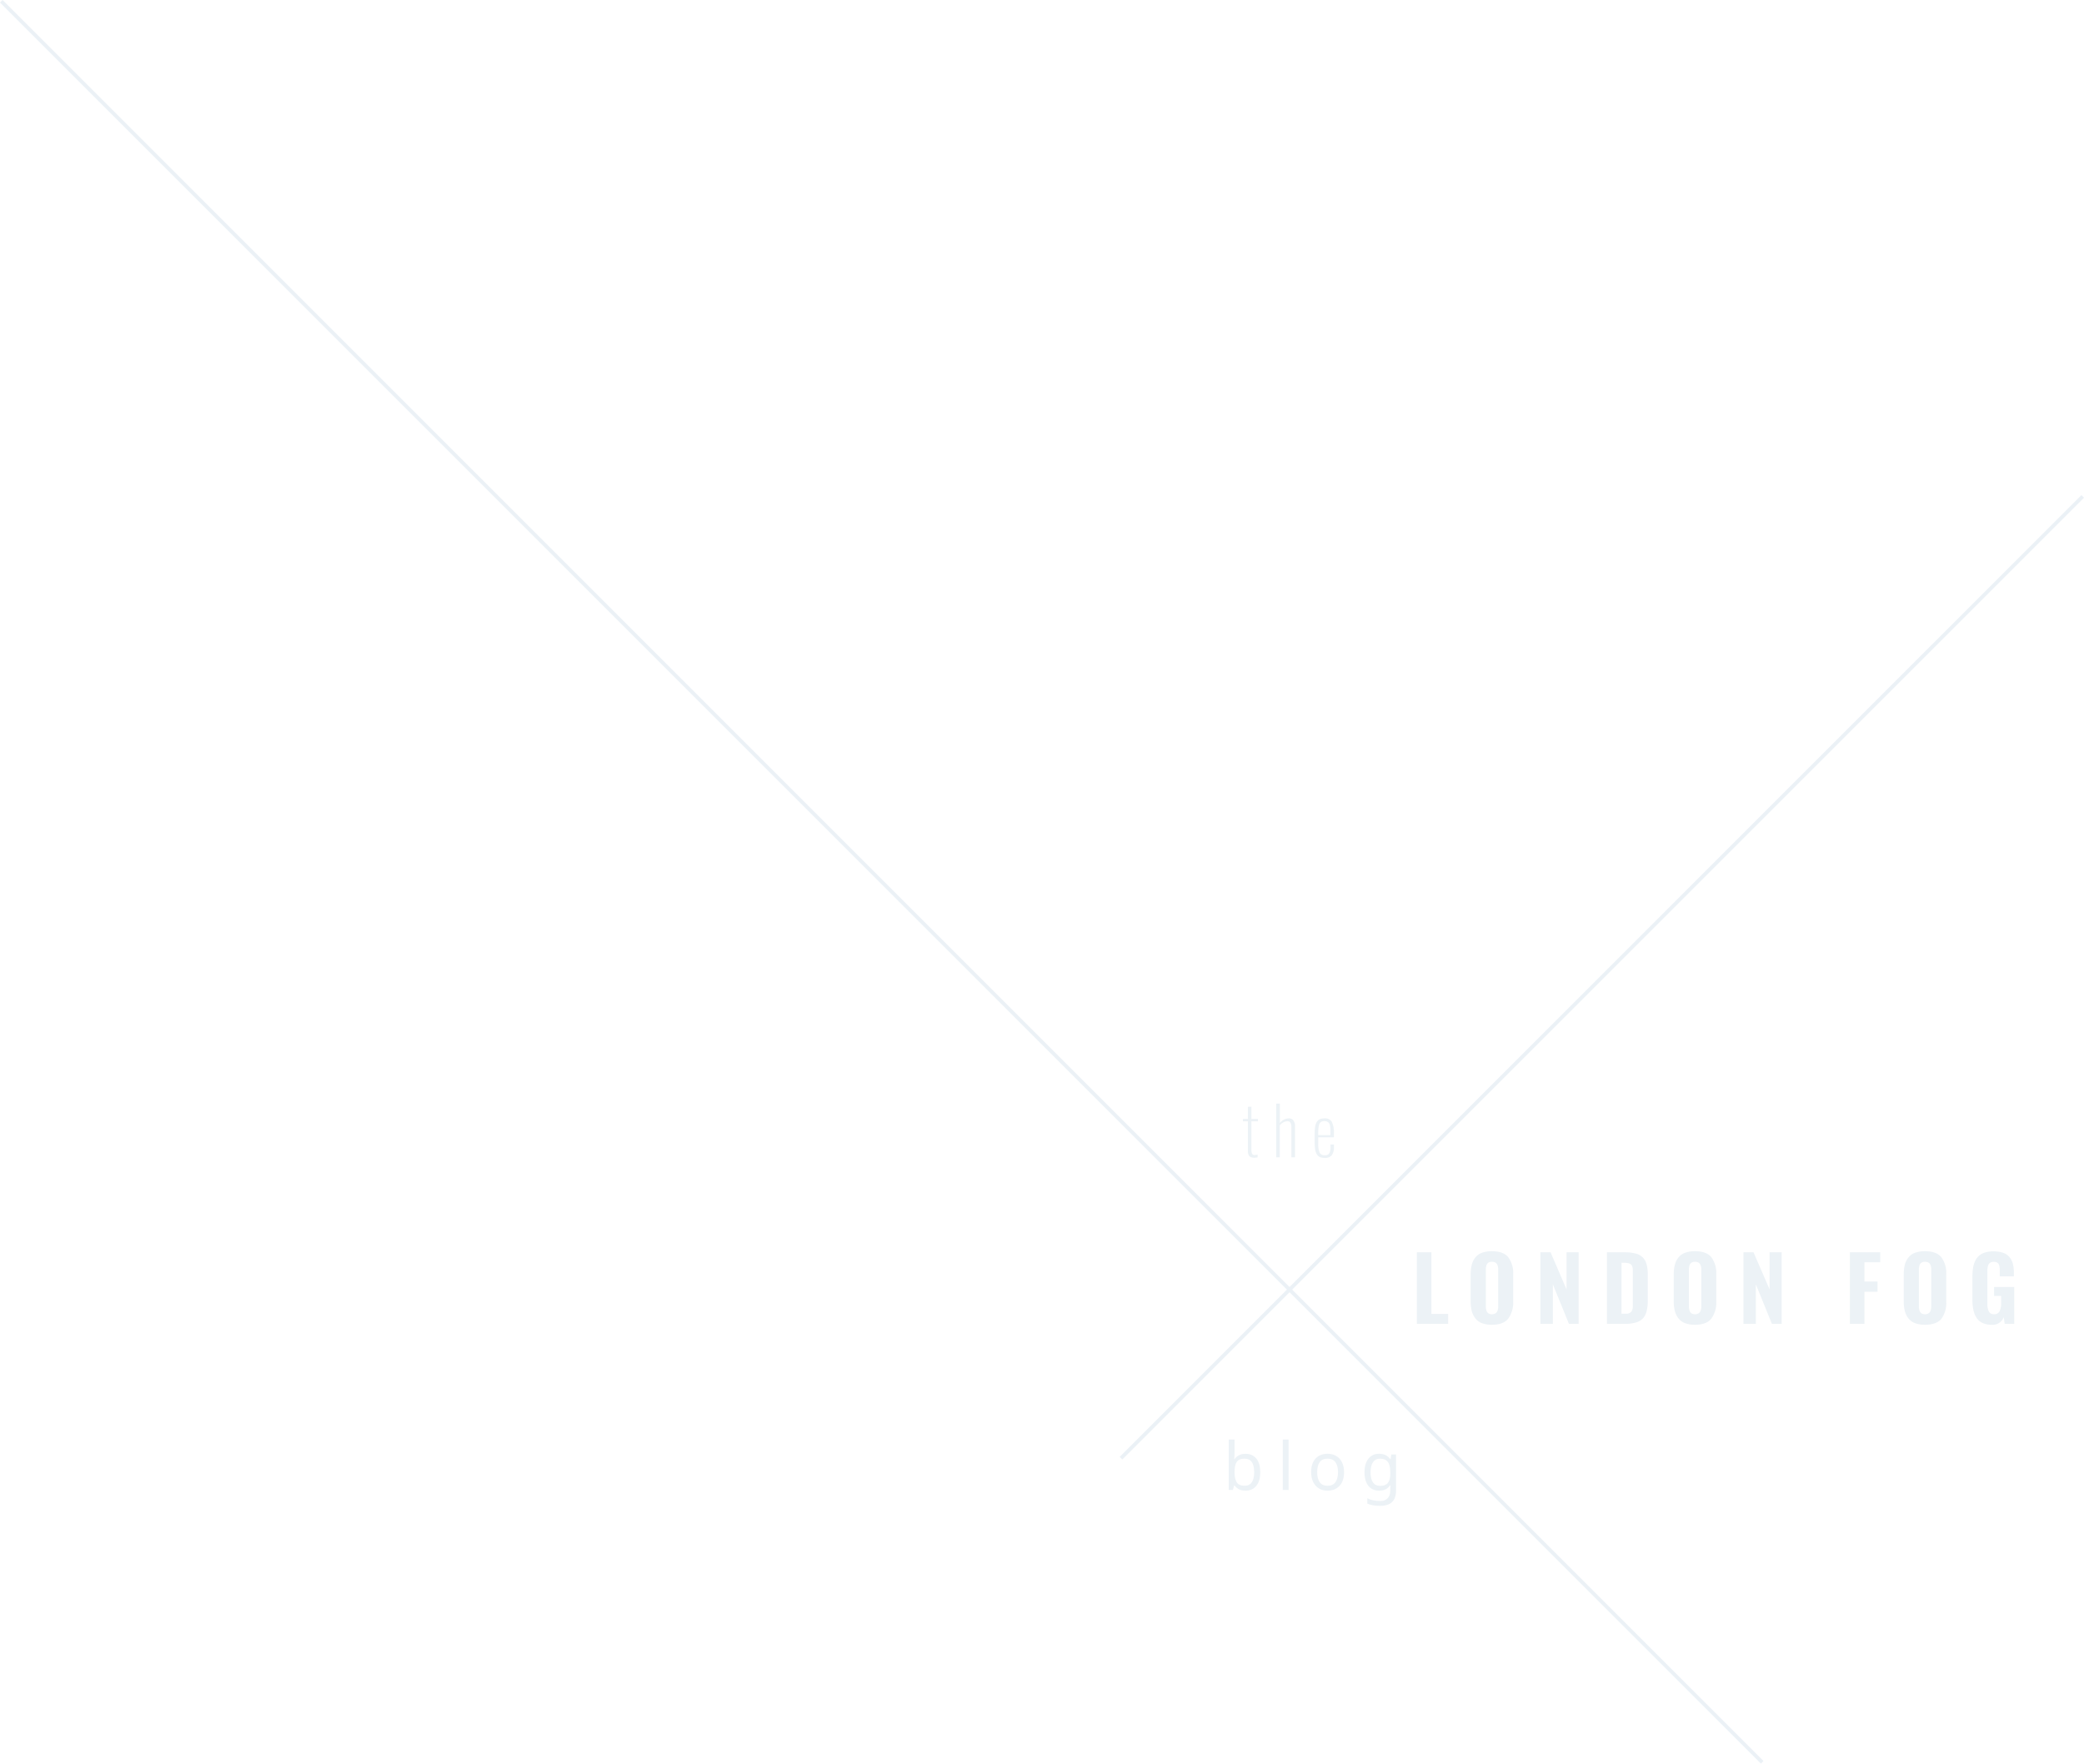
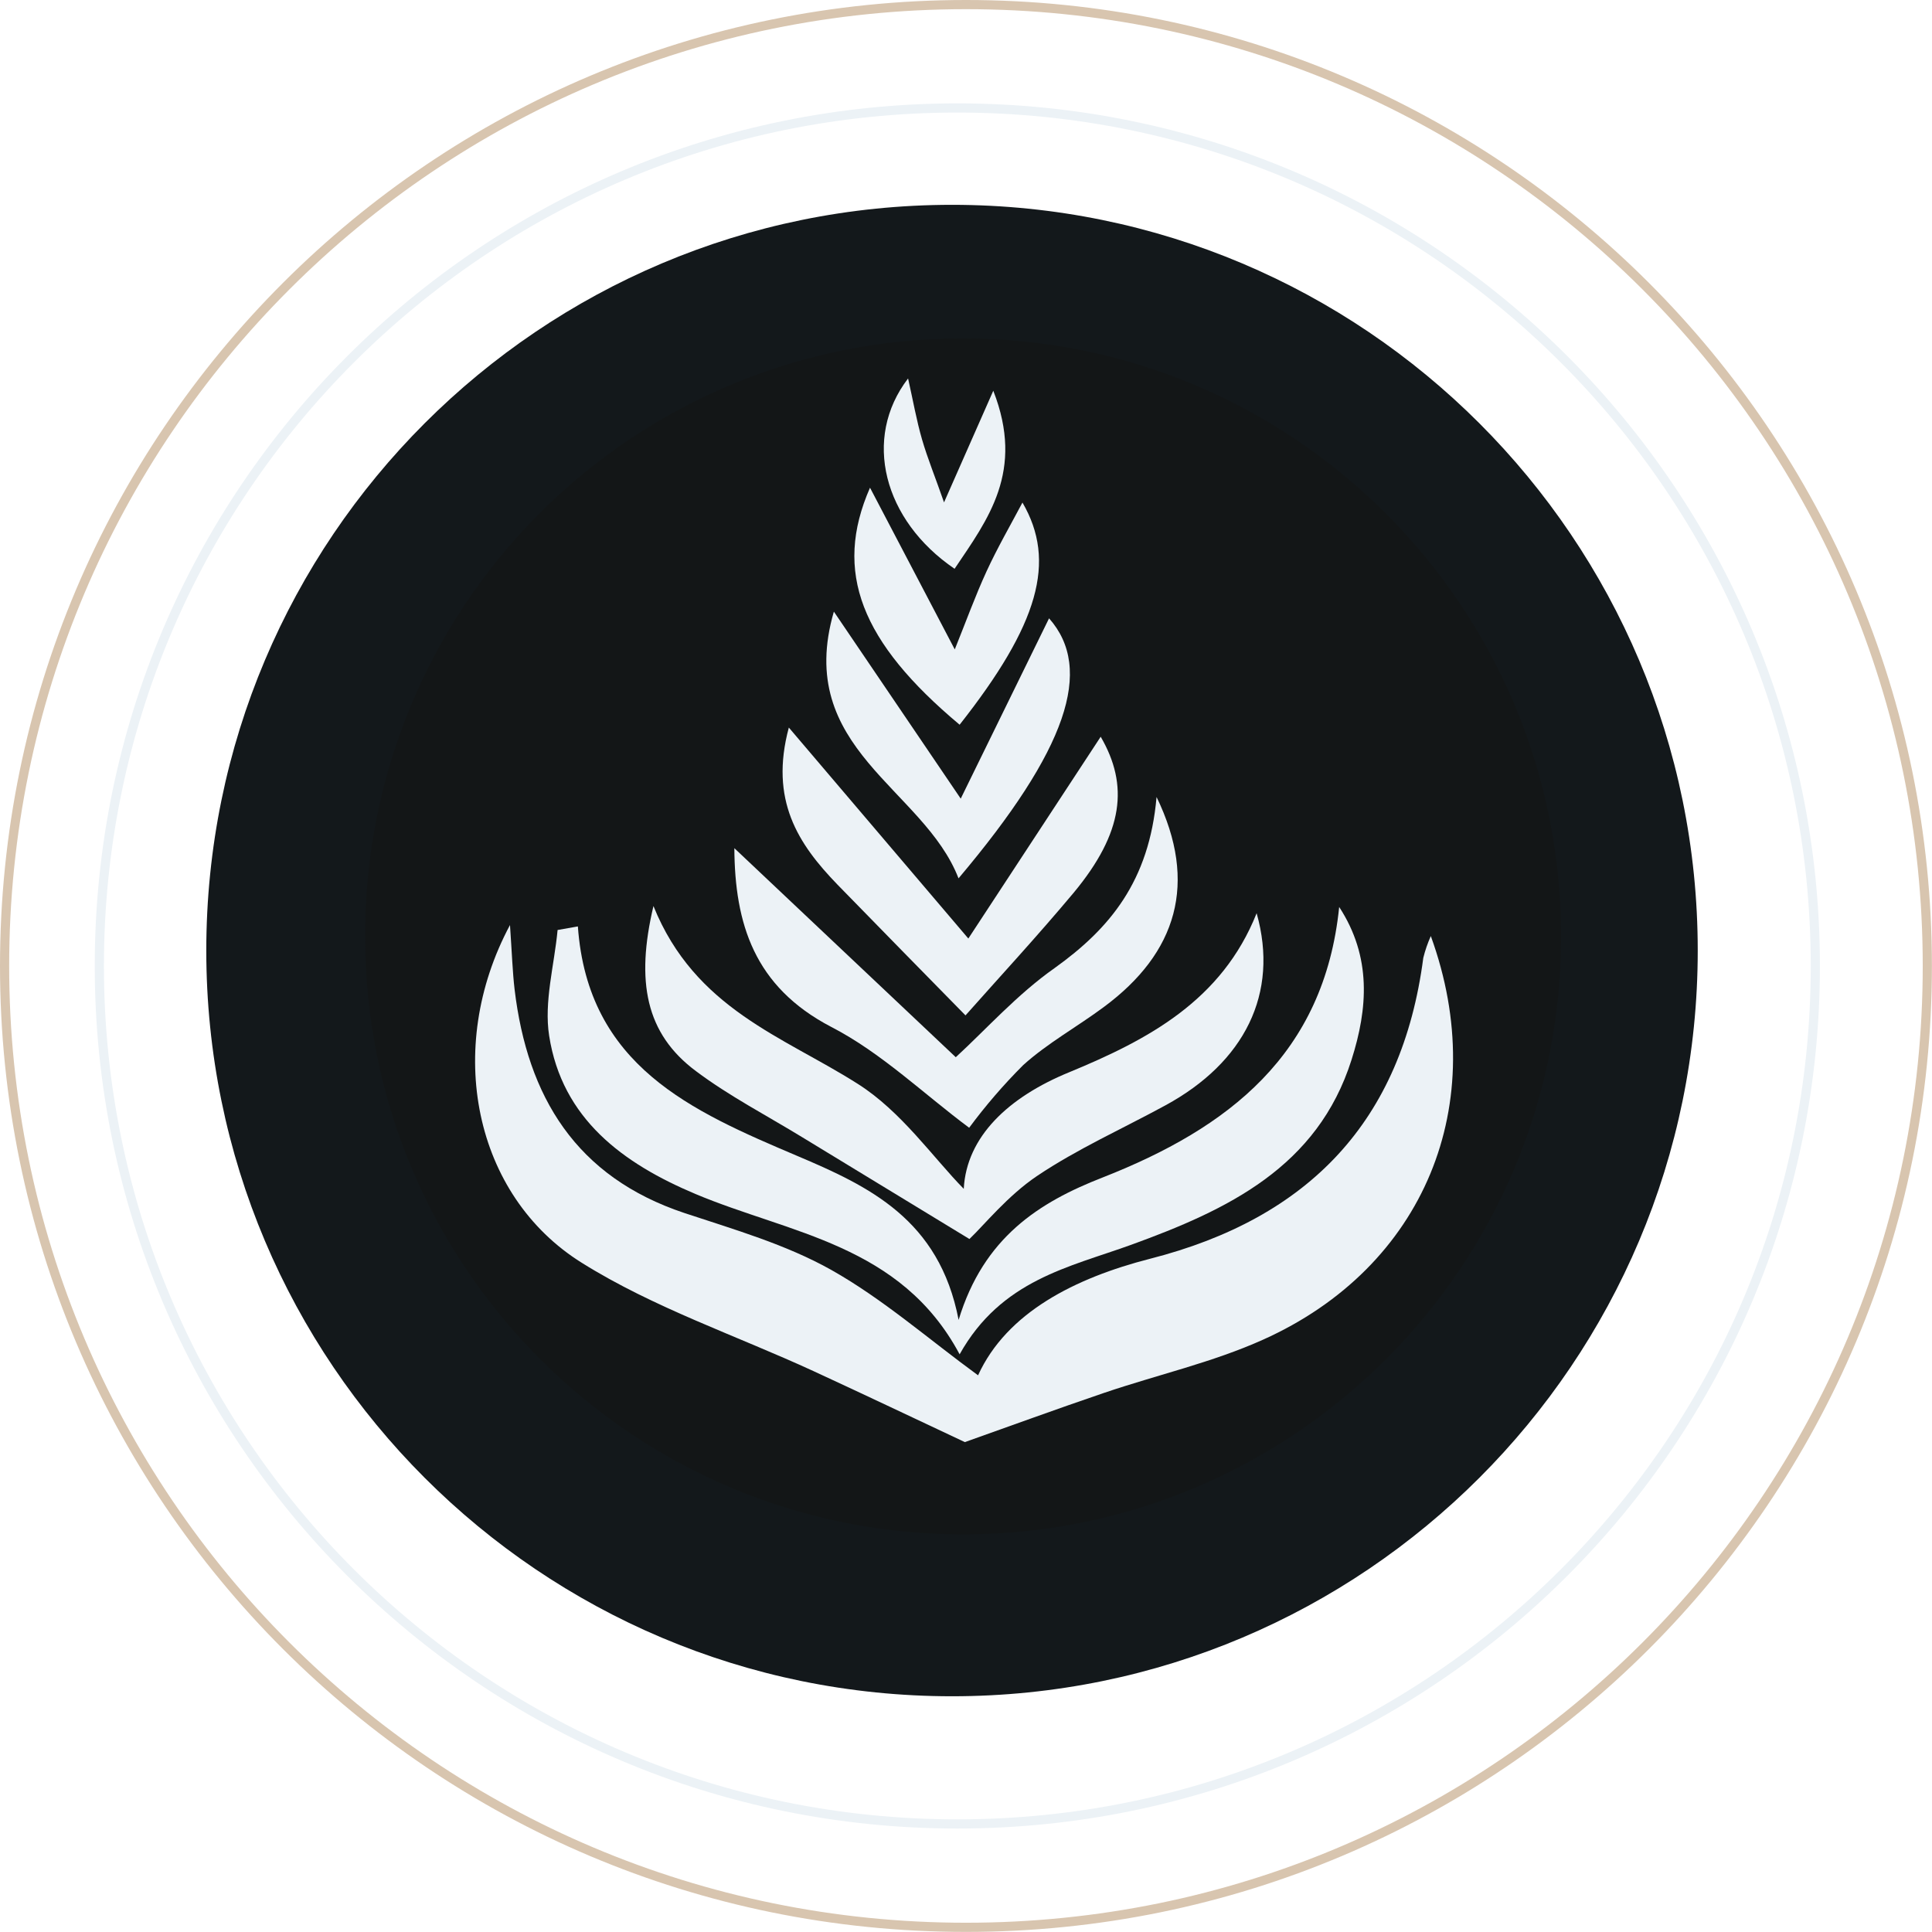
- <svg xmlns="http://www.w3.org/2000/svg" id="Layer_1" data-name="Layer 1" viewBox="0 0 565.72 478.71">
+ <svg xmlns="http://www.w3.org/2000/svg" id="Layer_1" data-name="Layer 1" viewBox="0 0 210.63 210.63">
  <defs>
-     <style>.cls-1,.cls-2{fill:#ecf2f6;}.cls-2{font-size:18px;font-family:Oswald-ExtraLight, Oswald;letter-spacing:0.2em;}.cls-3{fill:none;stroke:#ebf1f6;stroke-miterlimit:10;}</style>
+     <style>.cls-1{fill:#13181b;}.cls-2{fill:#131617;}.cls-3{fill:#ecf2f6;}.cls-4,.cls-5{fill:none;stroke-miterlimit:10;}.cls-4{stroke:#ecf2f6;}.cls-5{stroke:#d8c5af;}</style>
  </defs>
-   <path class="cls-1" d="M384.62,359.35V339.92h3.95v16.73h4.54v2.7Z" />
-   <path class="cls-1" d="M405,359.6a7.53,7.53,0,0,1-2.7-.43,4,4,0,0,1-1.78-1.28,5.43,5.43,0,0,1-1-2,10.83,10.83,0,0,1-.3-2.71V346a10.76,10.76,0,0,1,.3-2.7,5.27,5.27,0,0,1,1-2,4,4,0,0,1,1.78-1.25,7.63,7.63,0,0,1,2.7-.42q3.08,0,4.42,1.61a7.25,7.25,0,0,1,1.34,4.75v7.17a7.37,7.37,0,0,1-1.34,4.78Q408.09,359.6,405,359.6Zm-.76-3a1.8,1.8,0,0,0,.76.15,1.84,1.84,0,0,0,.77-.15,1.36,1.36,0,0,0,.5-.37,1.64,1.64,0,0,0,.29-.59,3.65,3.65,0,0,0,.13-.7q0-.33,0-.8v-9.09q0-.47,0-.8a3.43,3.43,0,0,0-.13-.69,1.58,1.58,0,0,0-.29-.57,1.34,1.34,0,0,0-.5-.36,1.91,1.91,0,0,0-.77-.14,1.87,1.87,0,0,0-.76.14,1.3,1.3,0,0,0-.49.36,1.57,1.57,0,0,0-.28.57,3.82,3.82,0,0,0-.13.69q0,.33,0,.8v9.09q0,.47,0,.8a3.94,3.94,0,0,0,.13.7,1.64,1.64,0,0,0,.28.59A1.32,1.32,0,0,0,404.24,356.61Z" />
-   <path class="cls-1" d="M418.16,359.35V339.92h2.75L425.25,350V339.92h3.28v19.43H425.9l-4.36-10.73v10.73Z" />
-   <path class="cls-1" d="M436.22,359.35V339.92h4.72a11.67,11.67,0,0,1,3.06.34,4.16,4.16,0,0,1,2,1.11,4.37,4.37,0,0,1,1,1.88,10.64,10.64,0,0,1,.3,2.77v7a11.24,11.24,0,0,1-.3,2.84,4.62,4.62,0,0,1-1,2A4.15,4.15,0,0,1,444,359a10.56,10.56,0,0,1-3,.36Zm3.95-2.75H441a5.13,5.13,0,0,0,.73,0,1.83,1.83,0,0,0,.56-.16,2.61,2.61,0,0,0,.4-.24.94.94,0,0,0,.28-.36,3.43,3.43,0,0,0,.18-.44,2.71,2.71,0,0,0,.09-.57q0-.36,0-.64t0-.76v-7.79q0-.69,0-1.1a3.35,3.35,0,0,0-.16-.79,1.14,1.14,0,0,0-.38-.57,2,2,0,0,0-.67-.3,4.21,4.21,0,0,0-1.05-.11h-.79Z" />
-   <path class="cls-1" d="M460.13,359.6a7.53,7.53,0,0,1-2.7-.43,4,4,0,0,1-1.78-1.28,5.43,5.43,0,0,1-1-2,10.83,10.83,0,0,1-.3-2.71V346a10.76,10.76,0,0,1,.3-2.7,5.27,5.27,0,0,1,1-2,4,4,0,0,1,1.78-1.25,7.63,7.63,0,0,1,2.7-.42q3.08,0,4.42,1.61a7.25,7.25,0,0,1,1.34,4.75v7.17a7.37,7.37,0,0,1-1.34,4.78Q463.21,359.6,460.13,359.6Zm-.76-3a1.8,1.8,0,0,0,.76.15,1.84,1.84,0,0,0,.77-.15,1.36,1.36,0,0,0,.5-.37,1.64,1.64,0,0,0,.29-.59,3.65,3.65,0,0,0,.13-.7q0-.33,0-.8v-9.09q0-.47,0-.8a3.43,3.43,0,0,0-.13-.69,1.58,1.58,0,0,0-.29-.57,1.34,1.34,0,0,0-.5-.36,1.91,1.91,0,0,0-.77-.14,1.87,1.87,0,0,0-.76.14,1.3,1.3,0,0,0-.49.36,1.57,1.57,0,0,0-.28.57,3.82,3.82,0,0,0-.13.69q0,.33,0,.8v9.09q0,.47,0,.8a3.94,3.94,0,0,0,.13.7,1.64,1.64,0,0,0,.28.59A1.32,1.32,0,0,0,459.37,356.61Z" />
-   <path class="cls-1" d="M473.28,359.35V339.92H476L480.37,350V339.92h3.28v19.43H481l-4.36-10.73v10.73Z" />
-   <path class="cls-1" d="M502.17,359.35V339.92h8.23v2.71h-4.28v5.24h3.55v2.77h-3.55v8.72Z" />
-   <path class="cls-1" d="M522.56,359.6a7.53,7.53,0,0,1-2.7-.43,4,4,0,0,1-1.78-1.28,5.43,5.43,0,0,1-1-2,10.83,10.83,0,0,1-.3-2.71V346a10.76,10.76,0,0,1,.3-2.7,5.27,5.27,0,0,1,1-2,4,4,0,0,1,1.78-1.25,7.63,7.63,0,0,1,2.7-.42q3.08,0,4.42,1.61a7.25,7.25,0,0,1,1.34,4.75v7.17A7.37,7.37,0,0,1,527,358Q525.64,359.6,522.56,359.6Zm-.76-3a1.8,1.8,0,0,0,.76.15,1.84,1.84,0,0,0,.77-.15,1.36,1.36,0,0,0,.5-.37,1.64,1.64,0,0,0,.29-.59,3.65,3.65,0,0,0,.13-.7q0-.33,0-.8v-9.09q0-.47,0-.8a3.43,3.43,0,0,0-.13-.69,1.58,1.58,0,0,0-.29-.57,1.34,1.34,0,0,0-.5-.36,1.91,1.91,0,0,0-.77-.14,1.87,1.87,0,0,0-.76.14,1.3,1.3,0,0,0-.49.36,1.57,1.57,0,0,0-.28.57,3.82,3.82,0,0,0-.13.69q0,.33,0,.8v9.09q0,.47,0,.8a3.94,3.94,0,0,0,.13.7,1.64,1.64,0,0,0,.28.59A1.32,1.32,0,0,0,521.8,356.61Z" />
-   <path class="cls-1" d="M540.7,359.61a5.94,5.94,0,0,1-2.47-.47,3.86,3.86,0,0,1-1.64-1.37,6.19,6.19,0,0,1-.88-2.1,12.6,12.6,0,0,1-.28-2.79v-6.4a14.3,14.3,0,0,1,.17-2.33,7,7,0,0,1,.58-1.88,4.26,4.26,0,0,1,1.05-1.42,4.56,4.56,0,0,1,1.62-.87,7.51,7.51,0,0,1,2.27-.31,8,8,0,0,1,2.61.38,3.85,3.85,0,0,1,1.73,1.14,4.73,4.73,0,0,1,.93,1.78,8.87,8.87,0,0,1,.29,2.39v1.1h-3.83v-1.31q0-.54,0-.88a4,4,0,0,0-.12-.71,1.46,1.46,0,0,0-.27-.58,1.28,1.28,0,0,0-.49-.35,1.93,1.93,0,0,0-.77-.13,1.74,1.74,0,0,0-.81.17,1.42,1.42,0,0,0-.5.41,1.84,1.84,0,0,0-.28.67,4.55,4.55,0,0,0-.12.77q0,.34,0,.89v8.43a4.77,4.77,0,0,0,.39,2.16,1.48,1.48,0,0,0,1.44.74,1.53,1.53,0,0,0,1.48-.79,4.94,4.94,0,0,0,.42-2.26v-1.91h-1.91v-2.44h5.47v10h-2.59l-.26-1.78A3.2,3.2,0,0,1,540.7,359.61Z" />
-   <path class="cls-1" d="M340.38,314.25a2.06,2.06,0,0,1-.73-.11,1.34,1.34,0,0,1-.48-.29,1.22,1.22,0,0,1-.28-.47,2.66,2.66,0,0,1-.13-.59,6.84,6.84,0,0,1,0-.7v-7.72h-1.36v-.63h1.36v-3.32h.95v3.32h1.77v.63h-1.77V312a2.81,2.81,0,0,0,.18,1.21.77.77,0,0,0,.74.32,4.66,4.66,0,0,0,.76-.09v.72A3.68,3.68,0,0,1,340.38,314.25Z" />
-   <path class="cls-1" d="M346.43,314.14V299.57h1v5.27a3.22,3.22,0,0,1,2.47-1.27,1.46,1.46,0,0,1,1.2.55,2.71,2.71,0,0,1,.45,1.73v8.3h-1v-8.19a2.17,2.17,0,0,0-.28-1.27,1,1,0,0,0-.81-.36,2.92,2.92,0,0,0-2.06,1.14v8.68Z" />
-   <path class="cls-1" d="M359.53,314.31a3.43,3.43,0,0,1-.91-.11,2,2,0,0,1-1.29-1.1,4.37,4.37,0,0,1-.33-1.15,10.06,10.06,0,0,1-.12-1.65v-2.78a9.77,9.77,0,0,1,.12-1.66,4.26,4.26,0,0,1,.34-1.14,1.9,1.9,0,0,1,.56-.69,2.05,2.05,0,0,1,.73-.36,3.8,3.8,0,0,1,.91-.1,2.13,2.13,0,0,1,2,.94,6.61,6.61,0,0,1,.56,3.2l0,1h-4.25v1.66a5.78,5.78,0,0,0,.38,2.53,1.37,1.37,0,0,0,1.31.69,2.67,2.67,0,0,0,.46,0,1.49,1.49,0,0,0,.44-.16,1.06,1.06,0,0,0,.39-.35,2,2,0,0,0,.25-.64,4.29,4.29,0,0,0,.1-1v-.77h.94v.69a3.62,3.62,0,0,1-.59,2.22A2.32,2.32,0,0,1,359.53,314.31Zm-1.7-6.18h3.32v-.81q0-.62,0-1a5,5,0,0,0-.12-.83,1.77,1.77,0,0,0-.27-.65,1.24,1.24,0,0,0-.47-.38,1.64,1.64,0,0,0-.72-.15,1.7,1.7,0,0,0-1,.24,1.61,1.61,0,0,0-.54.91,7.2,7.2,0,0,0-.19,1.89Z" />
-   <text class="cls-2" transform="translate(332.02 404.44)">blog</text>
-   <line class="cls-3" x1="478.36" y1="478.36" x2="0.35" y2="0.35" />
-   <line class="cls-3" x1="304.3" y1="395.81" x2="565.37" y2="134.75" />
+   <circle class="cls-1" cx="103.79" cy="103.63" r="81.3" />
+   <path class="cls-2" d="M104.88,36.9a65.19,65.19,0,1,1-65.07,65.26A65,65,0,0,1,104.88,36.9ZM55.6,100.85c-7.22,13.49-3.92,29.5,7.79,36.82,7.83,4.9,16.83,7.92,25.29,11.82,5.6,2.58,11.16,5.23,16.46,7.72,4.65-1.65,9.9-3.57,15.19-5.37,5.77-2,11.8-3.32,17.33-5.8,17.57-7.91,24.94-25.7,18.28-44a14.1,14.1,0,0,0-.82,2.38c-2.33,17.84-12.48,28.38-29.78,32.8-8.19,2.09-15.63,5.87-18.76,12.71-5.4-4-10.35-8.32-16-11.49-4.93-2.78-10.56-4.39-16-6.2-11.81-3.93-17.13-12.65-18.53-24.4C55.88,106,55.83,104.07,55.6,100.85ZM63,101l-2.25.4c-.36,3.85-1.5,7.83-.92,11.53,1.41,9.07,8.07,13.93,15.95,17.25,10.32,4.34,22.39,5.47,28.8,17.48,4.56-8.11,12-9.48,18.73-11.95,10.45-3.8,20.27-8.44,24-20.17,1.77-5.58,2.21-11.2-1.35-16.65-1.6,16.14-12.09,24.15-25.7,29.46-7,2.71-13,6.53-15.73,15.54-2.1-11-9.77-14.57-17.64-17.9C75.46,121.13,64.11,116.23,63,101ZM137,99.56c-3.74,9.51-11.79,13.79-20.35,17.31-6.7,2.76-11.25,7.05-11.54,12.73-3.32-3.38-6.83-8.43-11.61-11.48C85.38,113,75.77,110,71.24,98.79c-1.94,8.2-.86,13.9,4.64,18,3.64,2.71,7.72,4.84,11.61,7.22l18.17,11.08c1.63-1.56,4.17-4.72,7.38-6.88,4.4-3,9.31-5.16,14-7.7C135.61,115.83,139.44,108.33,137,99.56ZM126.09,86.89c-.8,9.18-5.05,14.33-11.12,18.59-4.1,2.88-7.52,6.73-10.79,9.73L80.05,92.41c0,8.21,2.14,15.09,10.55,19.48,5.46,2.85,10.08,7.32,15.05,11a60.87,60.87,0,0,1,5.89-6.83c2.67-2.41,5.9-4.17,8.8-6.34C128.31,103.85,130.65,96.27,126.09,86.89Zm-20.52,15.43L86,79.32c-2.13,7.92,1,12.73,5.3,17.12,4.69,4.82,9.41,9.62,13.95,14.25,3.58-4,7.83-8.6,11.8-13.38,5.44-6.55,6-11.7,2.94-17ZM90.91,66.68c-4.34,15,9.81,19.25,13.59,29.08,11.9-14.06,14.77-22.81,9.87-28.35l-9.63,19.66Zm13.18,4.12L94.85,53.18c-4,9.17-1,16.8,9.77,25.84,8.64-11,10.58-17.82,6.84-24.23-1.31,2.49-2.73,4.94-3.91,7.5C106.3,65,105.28,67.86,104.09,70.8Zm-1.17-16c-.94-2.66-1.78-4.73-2.4-6.87s-1-4.2-1.52-6.64c-5,6.52-2.7,15.45,5.07,20.75,3.64-5.41,7.65-10.61,4.22-19.41Z" />
+   <path class="cls-3" d="M55.6,100.85c.22,3.22.28,5.11.5,7,1.4,11.75,6.72,20.47,18.53,24.4,5.43,1.8,11.05,3.42,16,6.2,5.63,3.17,10.58,7.53,16,11.49,3.12-6.84,10.56-10.61,18.76-12.71,17.3-4.42,27.45-15,29.78-32.8a14.1,14.1,0,0,1,.82-2.38c6.66,18.32-.71,36.11-18.28,44-5.53,2.49-11.56,3.84-17.33,5.8-5.29,1.8-10.53,3.72-15.19,5.37-5.3-2.49-10.87-5.14-16.46-7.72-8.46-3.9-17.46-6.92-25.29-11.82C51.68,130.35,48.38,114.33,55.6,100.85Z" />
+   <path class="cls-3" d="M63,101c1.09,15.23,12.43,20.14,23.87,25,7.87,3.33,15.53,6.94,17.64,17.9,2.73-9,8.77-12.83,15.73-15.54C133.88,123,144.36,115,146,98.88c3.56,5.46,3.12,11.08,1.35,16.65-3.71,11.73-13.54,16.37-24,20.17-6.78,2.46-14.18,3.83-18.73,11.95-6.41-12-18.49-13.14-28.8-17.48-7.88-3.32-14.54-8.18-15.95-17.25-.58-3.71.56-7.68.92-11.53Z" />
+   <path class="cls-3" d="M137,99.56c2.48,8.77-1.35,16.27-9.93,20.94-4.68,2.55-9.59,4.74-14,7.7-3.21,2.16-5.75,5.32-7.38,6.88L87.49,124c-3.89-2.38-8-4.51-11.61-7.22-5.5-4.09-6.58-9.79-4.64-18C75.77,110,85.38,113,93.46,118.13c4.78,3,8.28,8.09,11.61,11.48.3-5.68,4.85-10,11.54-12.73C125.18,113.34,133.22,109.07,137,99.56Z" />
+   <path class="cls-3" d="M126.09,86.89c4.55,9.38,2.22,17-5.74,22.89-2.9,2.16-6.13,3.93-8.8,6.34a60.87,60.87,0,0,0-5.89,6.83c-5-3.72-9.59-8.19-15.05-11-8.4-4.39-10.5-11.27-10.55-19.48l24.14,22.79c3.27-3,6.69-6.85,10.79-9.73C121,101.22,125.29,96.07,126.09,86.89Z" />
+   <path class="cls-3" d="M105.57,102.32l14.43-22c3.07,5.28,2.51,10.43-2.94,17-4,4.78-8.22,9.34-11.8,13.38-4.54-4.63-9.26-9.43-13.95-14.25C87,92,83.88,87.23,86,79.32Z" />
+   <path class="cls-3" d="M90.91,66.68l13.83,20.39,9.63-19.66c4.9,5.54,2,14.29-9.87,28.35C100.71,85.93,86.56,81.65,90.91,66.68Z" />
+   <path class="cls-3" d="M104.09,70.8c1.19-2.94,2.21-5.78,3.47-8.52,1.18-2.56,2.59-5,3.91-7.49,3.73,6.4,1.79,13.26-6.85,24.22-10.75-9-13.8-16.66-9.77-25.84Z" />
+   <path class="cls-3" d="M102.92,54.77l5.37-12.17c3.44,8.8-.58,14-4.22,19.41C96.3,56.72,94,47.78,99,41.26c.55,2.44.92,4.57,1.52,6.64S102,52.12,102.92,54.77Z" />
+   <circle class="cls-4" cx="104.37" cy="105.31" r="93.54" />
+   <circle class="cls-5" cx="105.31" cy="105.31" r="104.81" />
</svg>
